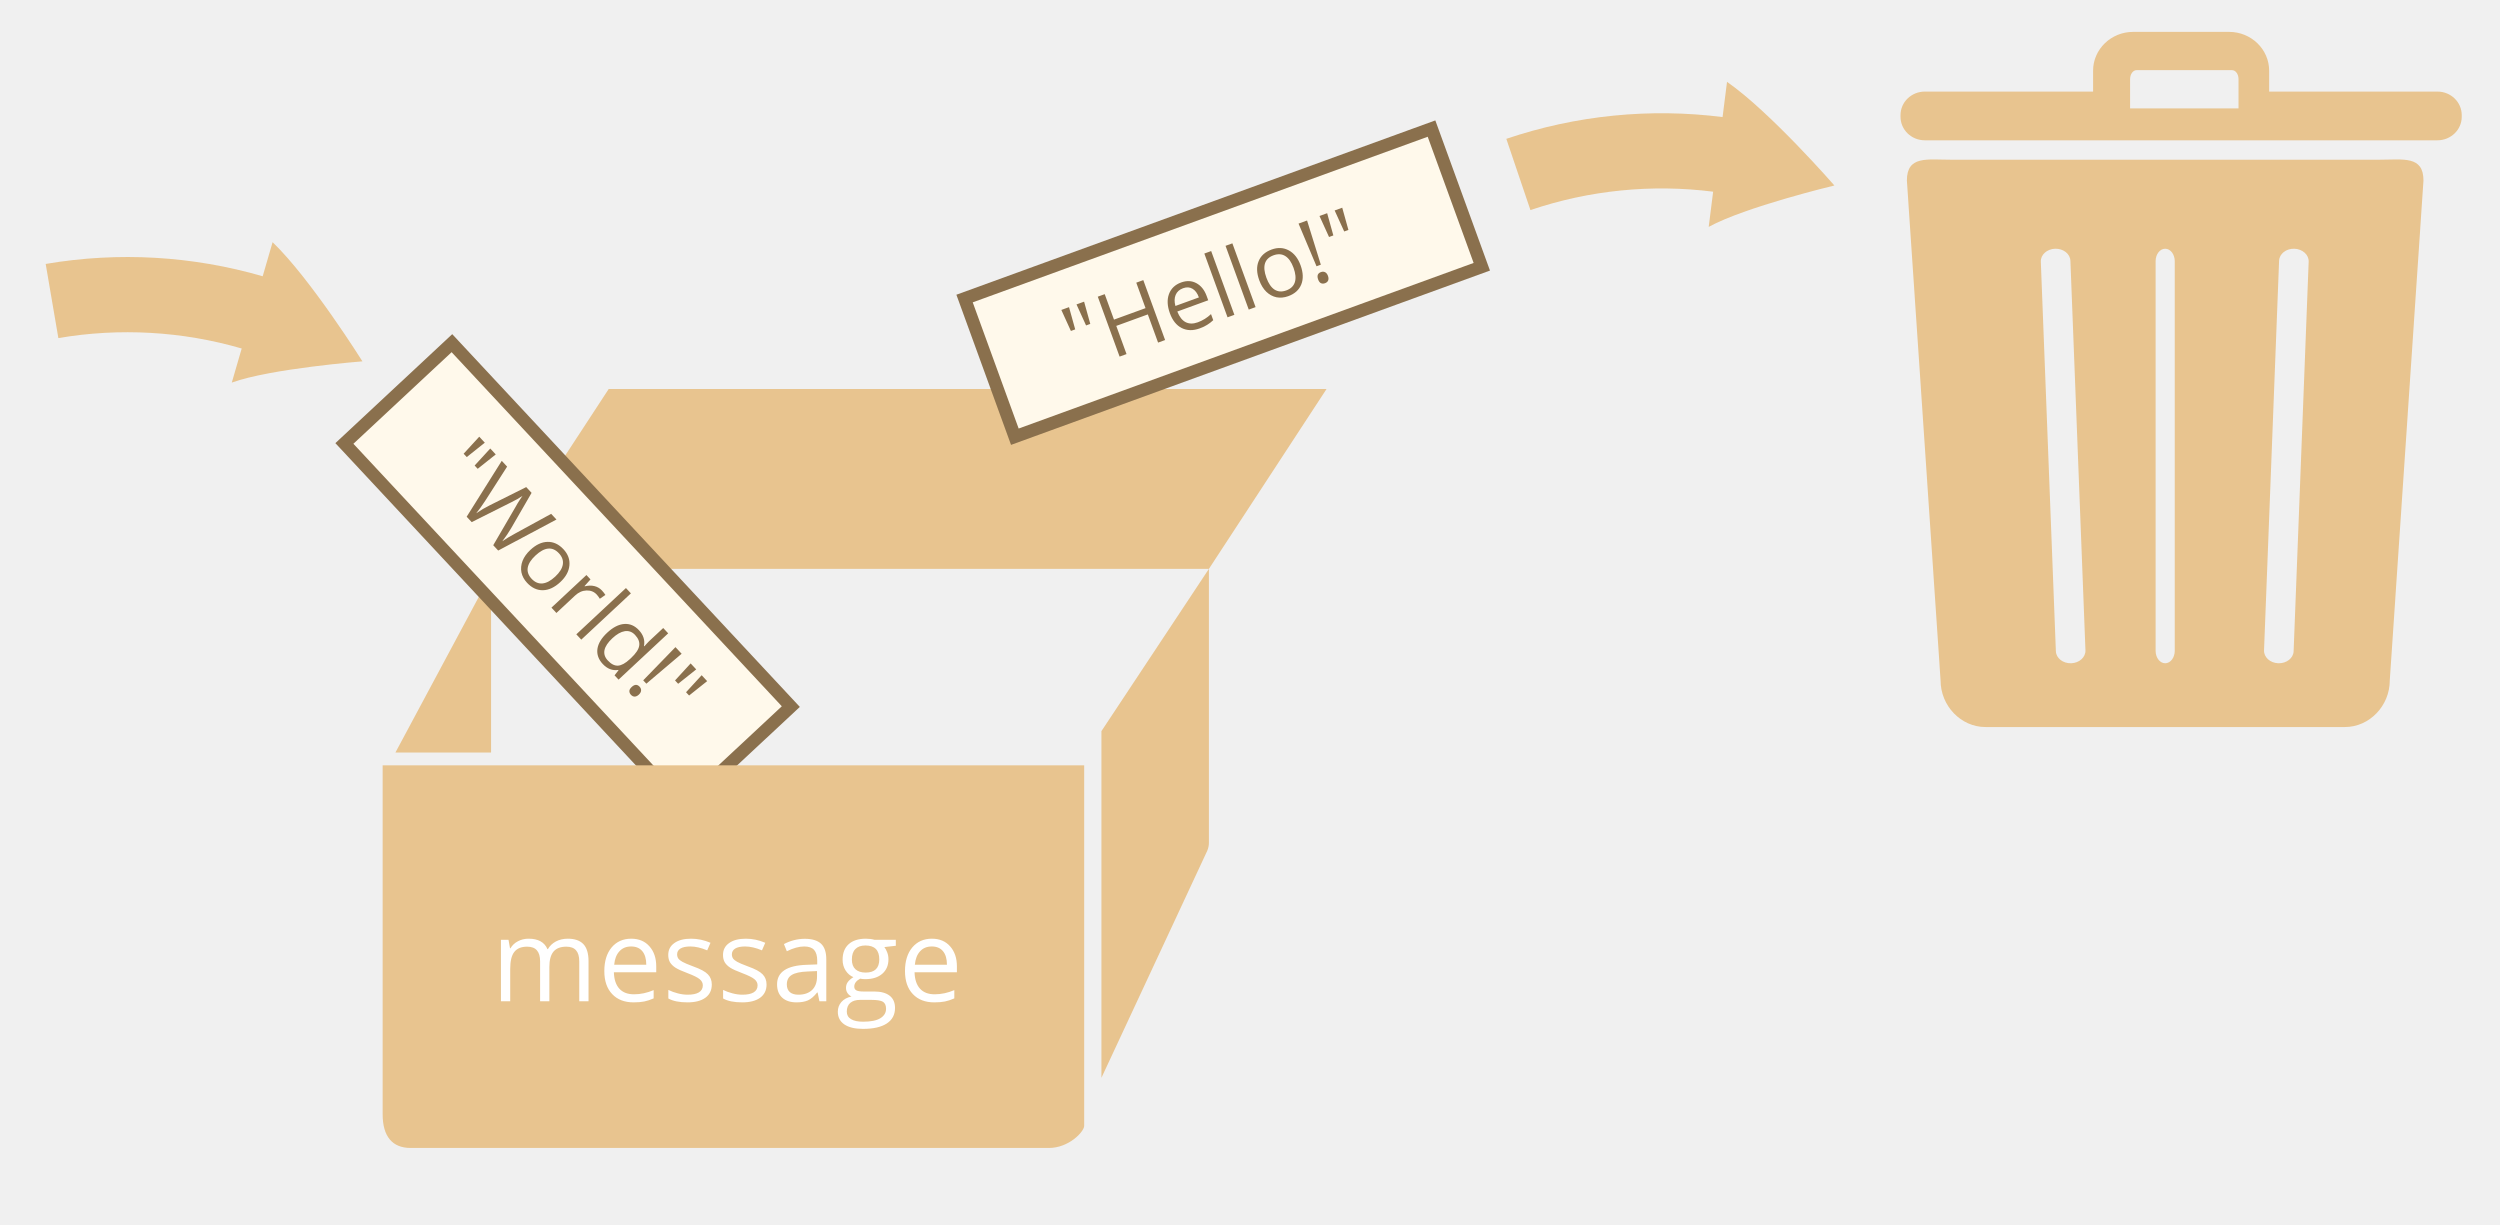
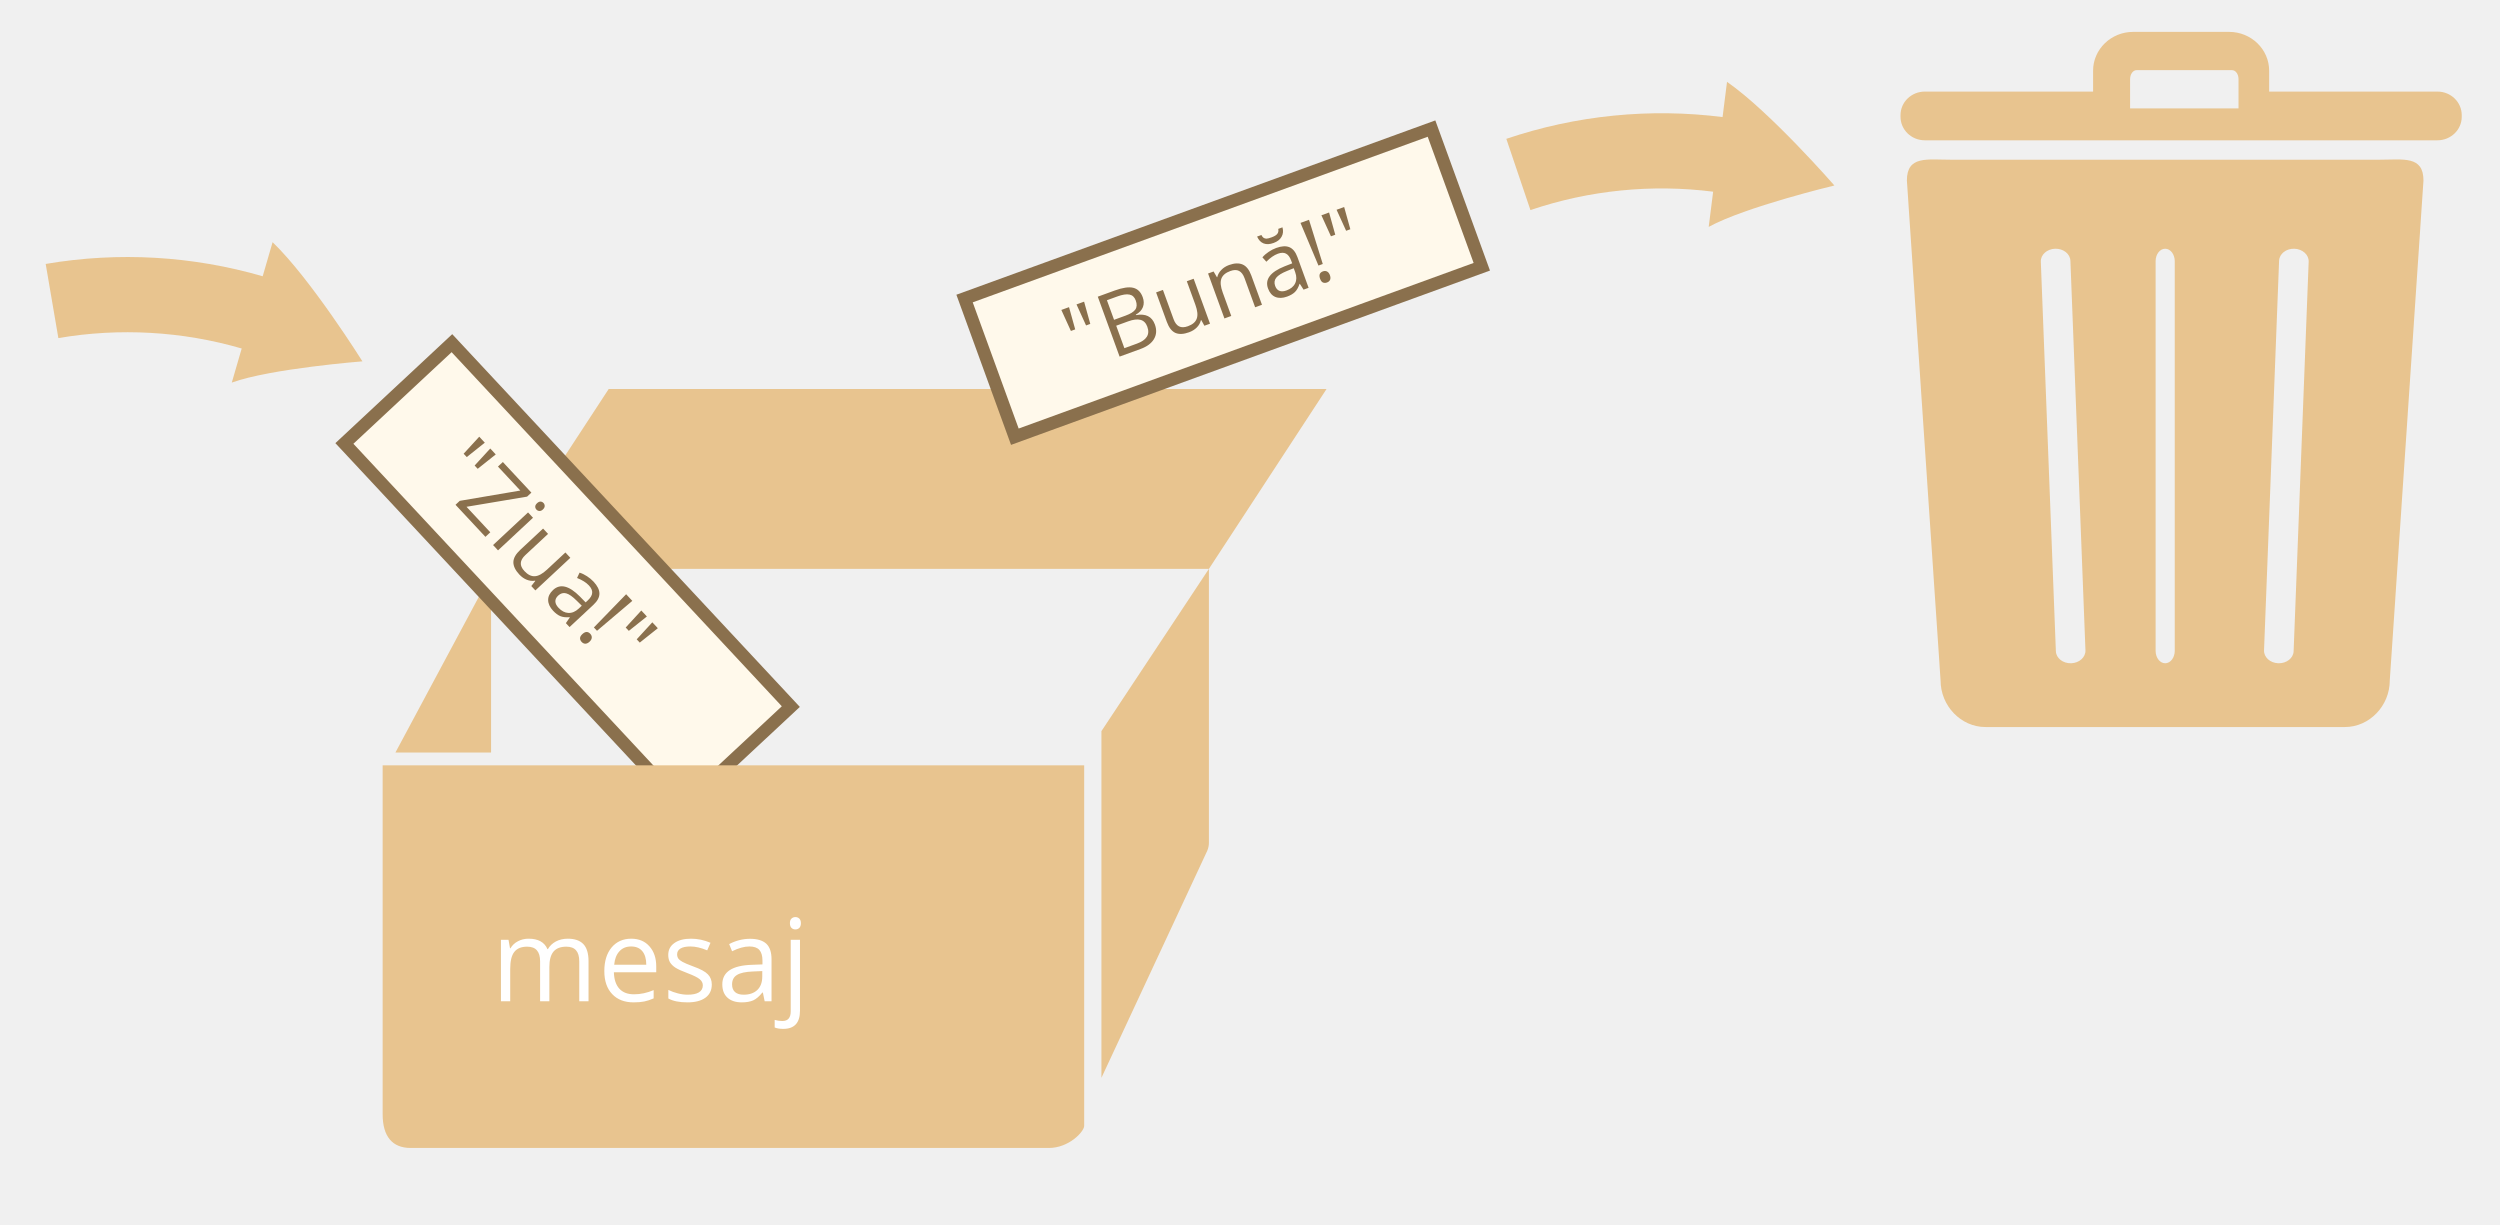
<svg xmlns="http://www.w3.org/2000/svg" width="392px" height="192px" viewBox="0 0 392 192" version="1.1">
  <g id="combined" stroke="none" stroke-width="1" fill="none" fill-rule="evenodd">
    <g id="variable-change.svg">
      <g id="noun_1211_cc" transform="translate(52, -5)">
        <path d="M25,94.196 L137.558,94.196 L137.558,137.146 C137.558,137.519 137.479,138.008 137.279,138.44 C137.079,138.873 120.705,174 120.705,174 L120.705,119.64 L137.559,94.196 L156,66 L43.441,66 L25,94.196 L25,94.196 Z" id="Shape" fill="#E8C48F" />
        <polyline id="Shape" fill="#E8C48F" points="25 123 25 95 10 123" />
        <g id="Rectangle-5-+-&quot;World!&quot;" transform="translate(0, 57)">
          <path d="M18.861,1.809 L1.999,17.533 L55.139,74.519 L72.001,58.794 L18.861,1.809 Z" id="Rectangle-5" stroke="#8A704D" stroke-width="2" fill="#FFF9EB" />
          <text id="&quot;World!&quot;" transform="translate(40.08106, 39.76783) rotate(47) translate(-40.08106, -39.76783) " font-family="OpenSans-SemiBold, Open Sans" font-size="14" font-weight="500" line-spacing="17" fill="#8A704D">
-             <tspan x="10.589" y="46.268">"World!"</tspan>
+             <tspan x="10.589" y="46.268">"Ziua!"</tspan>
          </text>
        </g>
        <g id="Rectangle-5-+-&quot;World!&quot;-2" transform="translate(139.6438, 49.2548) rotate(293) translate(-139.6438, -49.2548) translate(102.6438, 11.2548)">
          <path d="M18.861,1.809 L1.999,17.533 L55.139,74.519 L72.001,58.794 L18.861,1.809 Z" id="Rectangle-5" stroke="#8A704D" stroke-width="2" fill="#FFF9EB" />
          <text id="&quot;Hello!&quot;" transform="translate(40.08106, 39.76783) rotate(47) translate(-40.08106, -39.76783) " font-family="OpenSans-SemiBold, Open Sans" font-size="14" font-weight="500" line-spacing="17" fill="#8A704D">
-             <tspan x="10.589" y="46.268">"Hello!"</tspan>
+             <tspan x="10.589" y="46.268">"Bună!"</tspan>
          </text>
        </g>
        <path d="M8,125 L8,179.73 C8,183.151 9.484,185 12.387,185 L112.473,185 C115.595,185 118,182.452 118,181.524 L118,125 L8,125 L8,125 Z" id="Shape" fill="#E8C48F" />
      </g>
      <text id="message" font-family="OpenSans-SemiBold, Open Sans" font-size="18" font-weight="500" fill="#FFFFFF">
-         <tspan x="77" y="157">message</tspan>
+         <tspan x="77" y="157">mesaj</tspan>
      </text>
      <path d="M58.112,51.808 C58.112,51.808 47.657,40.623 40.719,36.155 C40.551,38.003 40.383,39.85 40.214,41.697 C28.842,40.662 17.292,42.194 6.445,46.292 C7.835,49.97 9.224,53.647 10.614,57.324 C19.778,53.862 29.537,52.568 39.145,53.442 C38.977,55.29 38.808,57.137 38.64,58.984 C44.221,55.655 58.112,51.808 58.112,51.808" id="Fill-54" fill="#E8C48F" transform="translate(32.27845, 47.56955) rotate(11) translate(-32.27845, -47.56955) " />
      <path d="M287.797,28.186 C287.797,28.186 277.343,17.001 270.404,12.533 C270.236,14.381 270.068,16.228 269.899,18.074 C258.527,17.04 246.977,18.571 236.13,22.67 C237.52,26.347 238.909,30.025 240.299,33.702 C249.463,30.239 259.222,28.945 268.83,29.82 C268.662,31.667 268.493,33.514 268.326,35.361 C273.907,32.033 287.797,28.186 287.797,28.186" id="Fill-54" fill="#E8C48F" transform="translate(261.9635, 23.94723) rotate(2) translate(-261.9635, -23.94723) " />
      <g id="noun_48910_cc" transform="translate(298, 5)">
        <path d="M50.983,6 L36.016,6 C35.457,6 35,6.626 35,7.395 L35,12 L52,12 L52,7.395 C52,6.626 51.543,6 50.983,6 L50.983,6 Z" id="Shape" />
        <path d="M84.193,9.36 L57.803,9.36 L57.803,6.085 C57.803,2.729 54.989,0 51.528,0 L36.471,0 C33.011,0 30.196,2.729 30.196,6.085 L30.196,9.36 L3.807,9.36 C1.705,9.36 0,11.012 0,13.05 L0,13.31 C0,15.348 1.705,17 3.807,17 L84.193,17 C86.295,17 88,15.348 88,13.31 L88,13.05 C88,11.012 86.294,9.36 84.193,9.36 L84.193,9.36 Z M53,12 L36,12 L36,7.395 C36,6.626 36.457,6 37.016,6 L51.984,6 C52.544,6 53,6.626 53,7.395 L53,12 L53,12 Z" id="Shape" fill="#E8C48F" />
        <path d="M74.955,20.045 L8.044,20.045 C4.154,20.045 1,19.364 1,23.311 L6.282,101.693 C6.282,105.636 9.437,109 13.327,109 L69.674,109 C73.564,109 76.718,105.636 76.718,101.693 L82,23.311 C81.999,19.364 78.845,20.045 74.955,20.045 L74.955,20.045 Z M26.757,98.999 C25.474,99.038 24.404,98.199 24.361,97.121 L22.001,36.026 C21.96,34.948 22.965,34.041 24.243,34.001 C25.526,33.961 26.596,34.802 26.639,35.88 L28.999,96.976 C29.04,98.052 28.036,98.96 26.757,98.999 L26.757,98.999 Z M43,97.049 C43,98.126 42.328,99 41.5,99 C40.672,99 40,98.124 40,97.049 L40,35.951 C40,34.873 40.672,34 41.5,34 C42.328,34 43,34.873 43,35.951 L43,97.049 L43,97.049 Z M61.639,97.121 C61.597,98.199 60.526,99.038 59.243,98.999 C57.964,98.96 56.96,98.052 57.001,96.975 L59.361,35.88 C59.403,34.802 60.473,33.961 61.755,34.001 C63.035,34.043 64.04,34.948 63.999,36.026 L61.639,97.121 L61.639,97.121 Z" id="Shape" fill="#E8C48F" />
      </g>
    </g>
  </g>
</svg>
